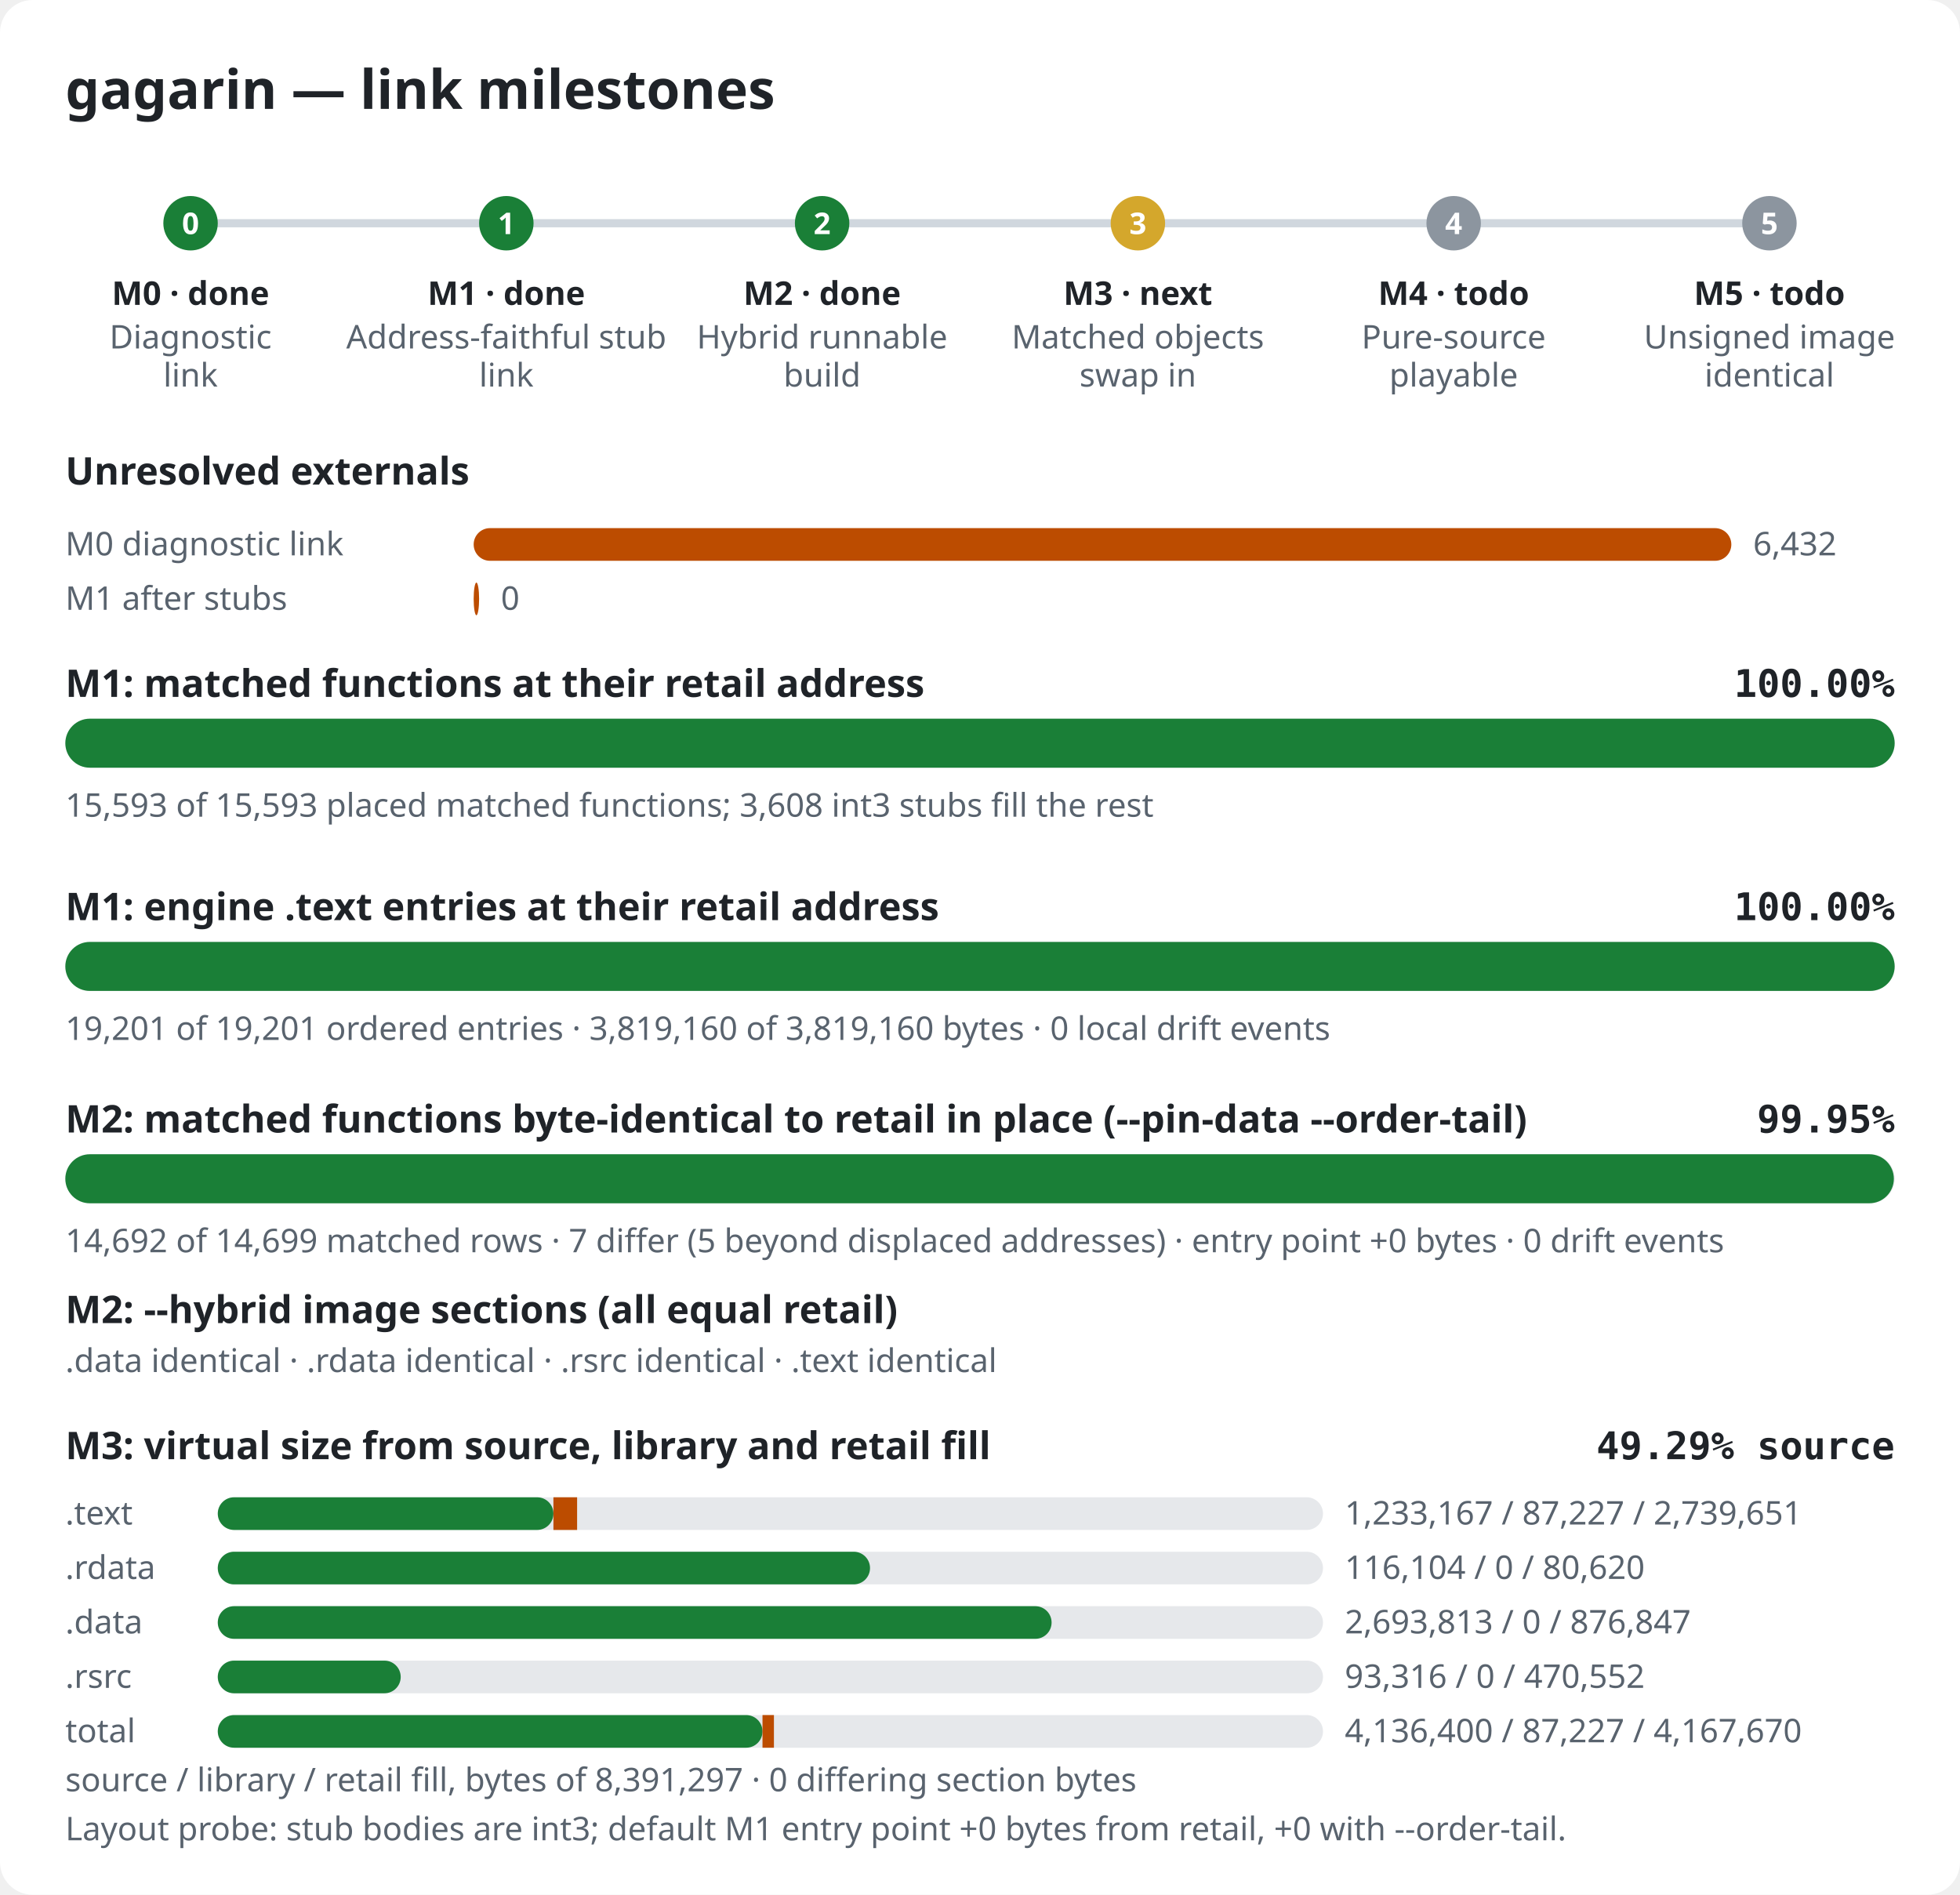
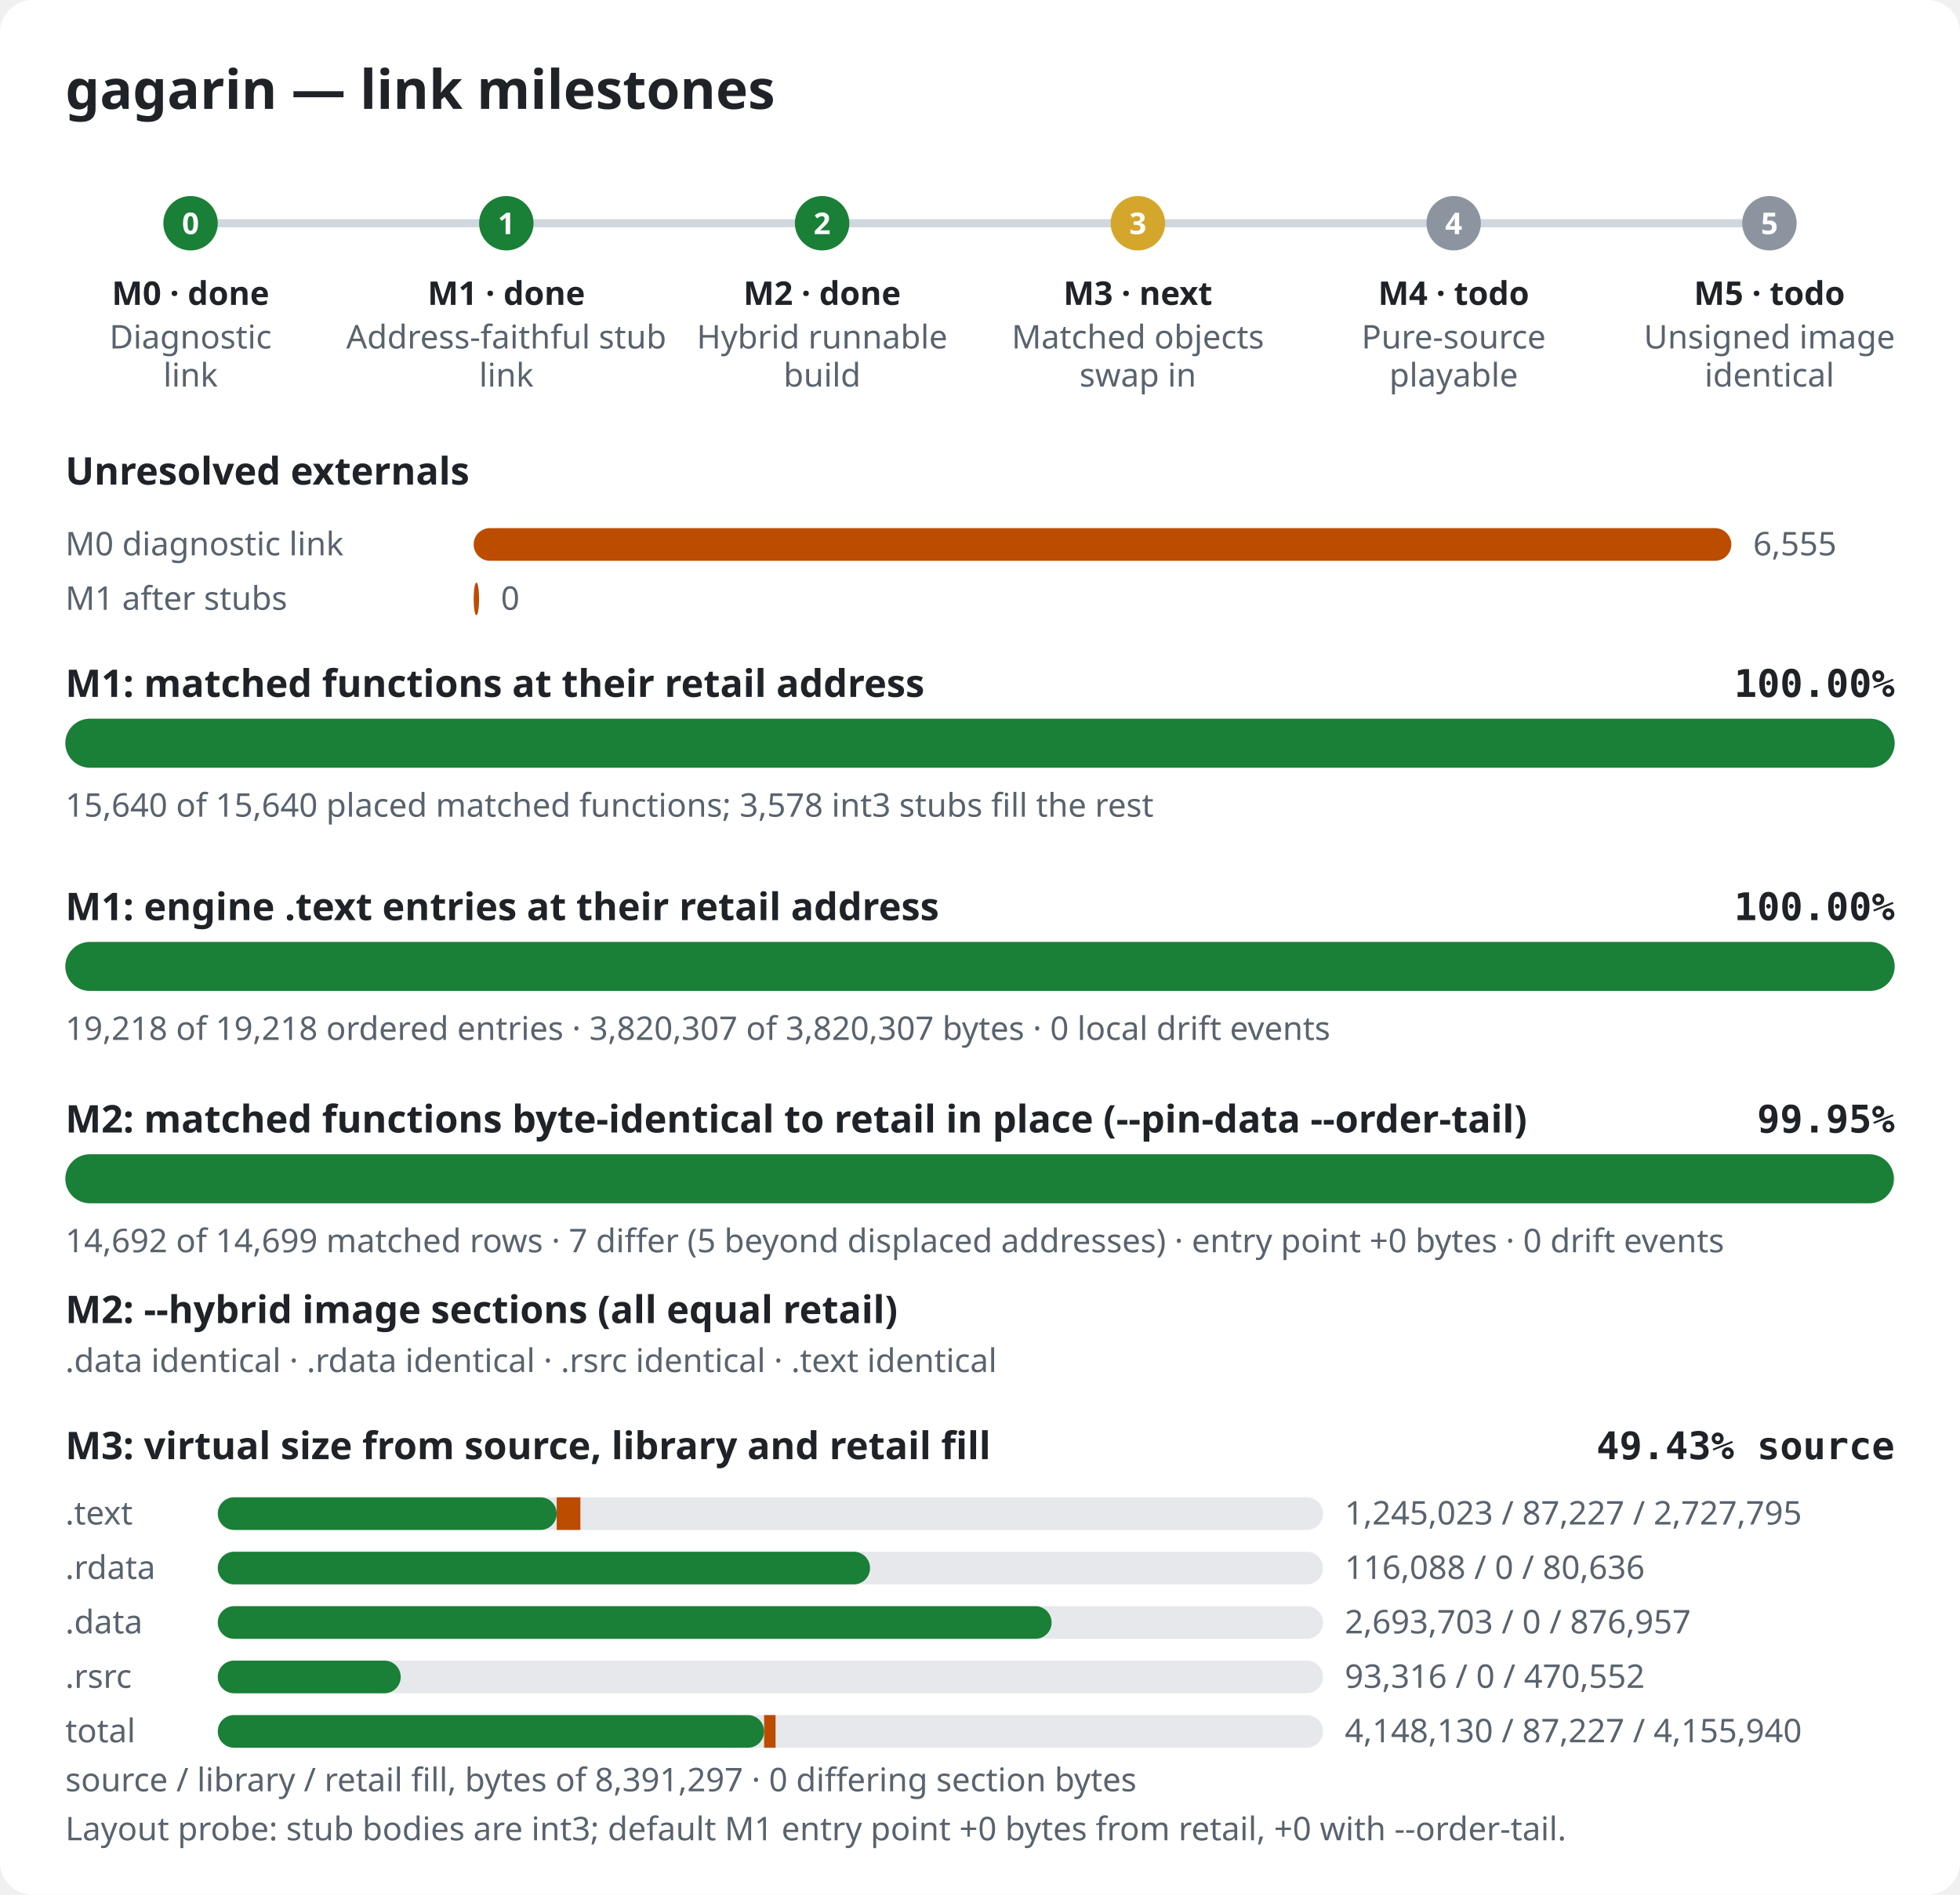
<svg xmlns="http://www.w3.org/2000/svg" width="720" height="696" viewBox="0 0 720 696" role="img" aria-label="gagarin link milestones">
  <style>.bg{fill:#ffffff}.title{font:600 20px sans-serif;fill:#1f2328}.label{font:600 14px sans-serif;fill:#1f2328}.pct{font:600 14px monospace;fill:#1f2328}.note{font:12px sans-serif;fill:#59636e}.mlabel{font:600 12px sans-serif;fill:#1f2328}.mid{font:600 11px sans-serif;fill:#ffffff}.track{fill:#e6e8eb}.rail{stroke:#d0d7de;stroke-width:3}.done,.m-done{fill:#1a7f37}.m-next{fill:#d4a72c}.m-todo{fill:#8c959f}.warn{fill:#bc4c00}@media (prefers-color-scheme: dark){.bg{fill:#0d1117}.title,.label,.pct,.mlabel{fill:#e6edf3}.note{fill:#9198a1}.track{fill:#262c36}.rail{stroke:#3d444d}.done,.m-done{fill:#3fb950}.m-next{fill:#d29922}.m-todo{fill:#656c76}.warn{fill:#db6d28}}</style>
  <rect width="720" height="696" rx="12" class="bg" />
  <text x="24" y="40" class="title">gagarin — link milestones</text>
  <line x1="70" y1="82" x2="650" y2="82" class="rail" />
  <circle cx="70.0" cy="82" r="10" class="m-done" />
  <text x="70.0" y="86" class="mid" text-anchor="middle">0</text>
  <text x="70.0" y="112" class="mlabel" text-anchor="middle">M0 · done</text>
  <text x="70.0" y="128" class="note" text-anchor="middle">Diagnostic</text>
  <text x="70.0" y="142" class="note" text-anchor="middle">link</text>
  <circle cx="186.0" cy="82" r="10" class="m-done" />
  <text x="186.0" y="86" class="mid" text-anchor="middle">1</text>
  <text x="186.0" y="112" class="mlabel" text-anchor="middle">M1 · done</text>
  <text x="186.0" y="128" class="note" text-anchor="middle">Address-faithful stub</text>
  <text x="186.0" y="142" class="note" text-anchor="middle">link</text>
  <circle cx="302.0" cy="82" r="10" class="m-done" />
  <text x="302.0" y="86" class="mid" text-anchor="middle">2</text>
  <text x="302.0" y="112" class="mlabel" text-anchor="middle">M2 · done</text>
  <text x="302.0" y="128" class="note" text-anchor="middle">Hybrid runnable</text>
  <text x="302.0" y="142" class="note" text-anchor="middle">build</text>
  <circle cx="418.0" cy="82" r="10" class="m-next" />
  <text x="418.0" y="86" class="mid" text-anchor="middle">3</text>
  <text x="418.0" y="112" class="mlabel" text-anchor="middle">M3 · next</text>
  <text x="418.0" y="128" class="note" text-anchor="middle">Matched objects</text>
  <text x="418.0" y="142" class="note" text-anchor="middle">swap in</text>
  <circle cx="534.0" cy="82" r="10" class="m-todo" />
  <text x="534.0" y="86" class="mid" text-anchor="middle">4</text>
  <text x="534.0" y="112" class="mlabel" text-anchor="middle">M4 · todo</text>
  <text x="534.0" y="128" class="note" text-anchor="middle">Pure-source</text>
  <text x="534.0" y="142" class="note" text-anchor="middle">playable</text>
  <circle cx="650.0" cy="82" r="10" class="m-todo" />
  <text x="650.0" y="86" class="mid" text-anchor="middle">5</text>
  <text x="650.0" y="112" class="mlabel" text-anchor="middle">M5 · todo</text>
  <text x="650.0" y="128" class="note" text-anchor="middle">Unsigned image</text>
  <text x="650.0" y="142" class="note" text-anchor="middle">identical</text>
  <text x="24" y="178" class="label">Unresolved externals</text>
  <text x="24" y="204" class="note">M0 diagnostic link</text>
  <rect x="174" y="194" width="462.0" height="12" rx="6" class="warn" />
-   <text x="644.0" y="204" class="note">6,432</text>
+   <text x="644.0" y="204" class="note">6,555</text>
  <text x="24" y="224" class="note">M1 after stubs</text>
  <rect x="174" y="214" width="2.0" height="12" rx="6" class="warn" />
  <text x="184.0" y="224" class="note">0</text>
  <text x="24" y="256" class="label">M1: matched functions at their retail address</text>
  <text x="696" y="256" class="pct" text-anchor="end">100.00%</text>
  <rect x="24" y="264" width="672" height="18" rx="9" class="track" />
  <rect x="24" y="264" width="672.0" height="18" rx="9" class="done" />
-   <text x="24" y="300" class="note">15,593 of 15,593 placed matched functions; 3,608 int3 stubs fill the rest</text>
+   <text x="24" y="300" class="note">15,640 of 15,640 placed matched functions; 3,578 int3 stubs fill the rest</text>
  <text x="24" y="338" class="label">M1: engine .text entries at their retail address</text>
  <text x="696" y="338" class="pct" text-anchor="end">100.00%</text>
  <rect x="24" y="346" width="672" height="18" rx="9" class="track" />
  <rect x="24" y="346" width="672.0" height="18" rx="9" class="done" />
-   <text x="24" y="382" class="note">19,201 of 19,201 ordered entries · 3,819,160 of 3,819,160 bytes · 0 local drift events</text>
+   <text x="24" y="382" class="note">19,218 of 19,218 ordered entries · 3,820,307 of 3,820,307 bytes · 0 local drift events</text>
  <text x="24" y="416" class="label">M2: matched functions byte-identical to retail in place (--pin-data --order-tail)</text>
  <text x="696" y="416" class="pct" text-anchor="end">99.95%</text>
  <rect x="24" y="424" width="672" height="18" rx="9" class="track" />
  <rect x="24" y="424" width="671.7" height="18" rx="9" class="done" />
  <text x="24" y="460" class="note">14,692 of 14,699 matched rows · 7 differ (5 beyond displaced addresses) · entry point +0 bytes · 0 drift events</text>
  <text x="24" y="486" class="label">M2: --hybrid image sections (all equal retail)</text>
  <text x="24" y="504" class="note">.data identical · .rdata identical · .rsrc identical · .text identical</text>
  <text x="24" y="536" class="label">M3: virtual size from source, library and retail fill</text>
-   <text x="696" y="536" class="pct" text-anchor="end">49.29% source</text>
+   <text x="696" y="536" class="pct" text-anchor="end">49.43% source</text>
  <text x="24" y="560" class="note">.text</text>
  <rect x="80" y="550" width="406" height="12" rx="6" class="track" />
-   <rect x="80" y="550" width="123.3" height="12" rx="6" class="done" />
-   <rect x="203.3" y="550" width="8.7" height="12" class="warn" />
-   <text x="494" y="560" class="note">1,233,167 / 87,227 / 2,739,651</text>
+   <rect x="80" y="550" width="124.5" height="12" rx="6" class="done" />
+   <rect x="204.5" y="550" width="8.7" height="12" class="warn" />
+   <text x="494" y="560" class="note">1,245,023 / 87,227 / 2,727,795</text>
  <text x="24" y="580" class="note">.rdata</text>
  <rect x="80" y="570" width="406" height="12" rx="6" class="track" />
  <rect x="80" y="570" width="239.6" height="12" rx="6" class="done" />
  <rect x="319.6" y="570" width="0.0" height="12" class="warn" />
-   <text x="494" y="580" class="note">116,104 / 0 / 80,620</text>
+   <text x="494" y="580" class="note">116,088 / 0 / 80,636</text>
  <text x="24" y="600" class="note">.data</text>
  <rect x="80" y="590" width="406" height="12" rx="6" class="track" />
  <rect x="80" y="590" width="306.3" height="12" rx="6" class="done" />
  <rect x="386.3" y="590" width="0.0" height="12" class="warn" />
-   <text x="494" y="600" class="note">2,693,813 / 0 / 876,847</text>
+   <text x="494" y="600" class="note">2,693,703 / 0 / 876,957</text>
  <text x="24" y="620" class="note">.rsrc</text>
  <rect x="80" y="610" width="406" height="12" rx="6" class="track" />
  <rect x="80" y="610" width="67.2" height="12" rx="6" class="done" />
  <rect x="147.2" y="610" width="0.0" height="12" class="warn" />
  <text x="494" y="620" class="note">93,316 / 0 / 470,552</text>
  <text x="24" y="640" class="note">total</text>
  <rect x="80" y="630" width="406" height="12" rx="6" class="track" />
-   <rect x="80" y="630" width="200.1" height="12" rx="6" class="done" />
-   <rect x="280.1" y="630" width="4.2" height="12" class="warn" />
-   <text x="494" y="640" class="note">4,136,400 / 87,227 / 4,167,670</text>
+   <rect x="80" y="630" width="200.7" height="12" rx="6" class="done" />
+   <rect x="280.7" y="630" width="4.2" height="12" class="warn" />
+   <text x="494" y="640" class="note">4,148,130 / 87,227 / 4,155,940</text>
  <text x="24" y="658" class="note">source / library / retail fill, bytes of 8,391,297 · 0 differing section bytes</text>
  <text x="24" y="676" class="note">Layout probe: stub bodies are int3; default M1 entry point +0 bytes from retail, +0 with --order-tail.</text>
</svg>
